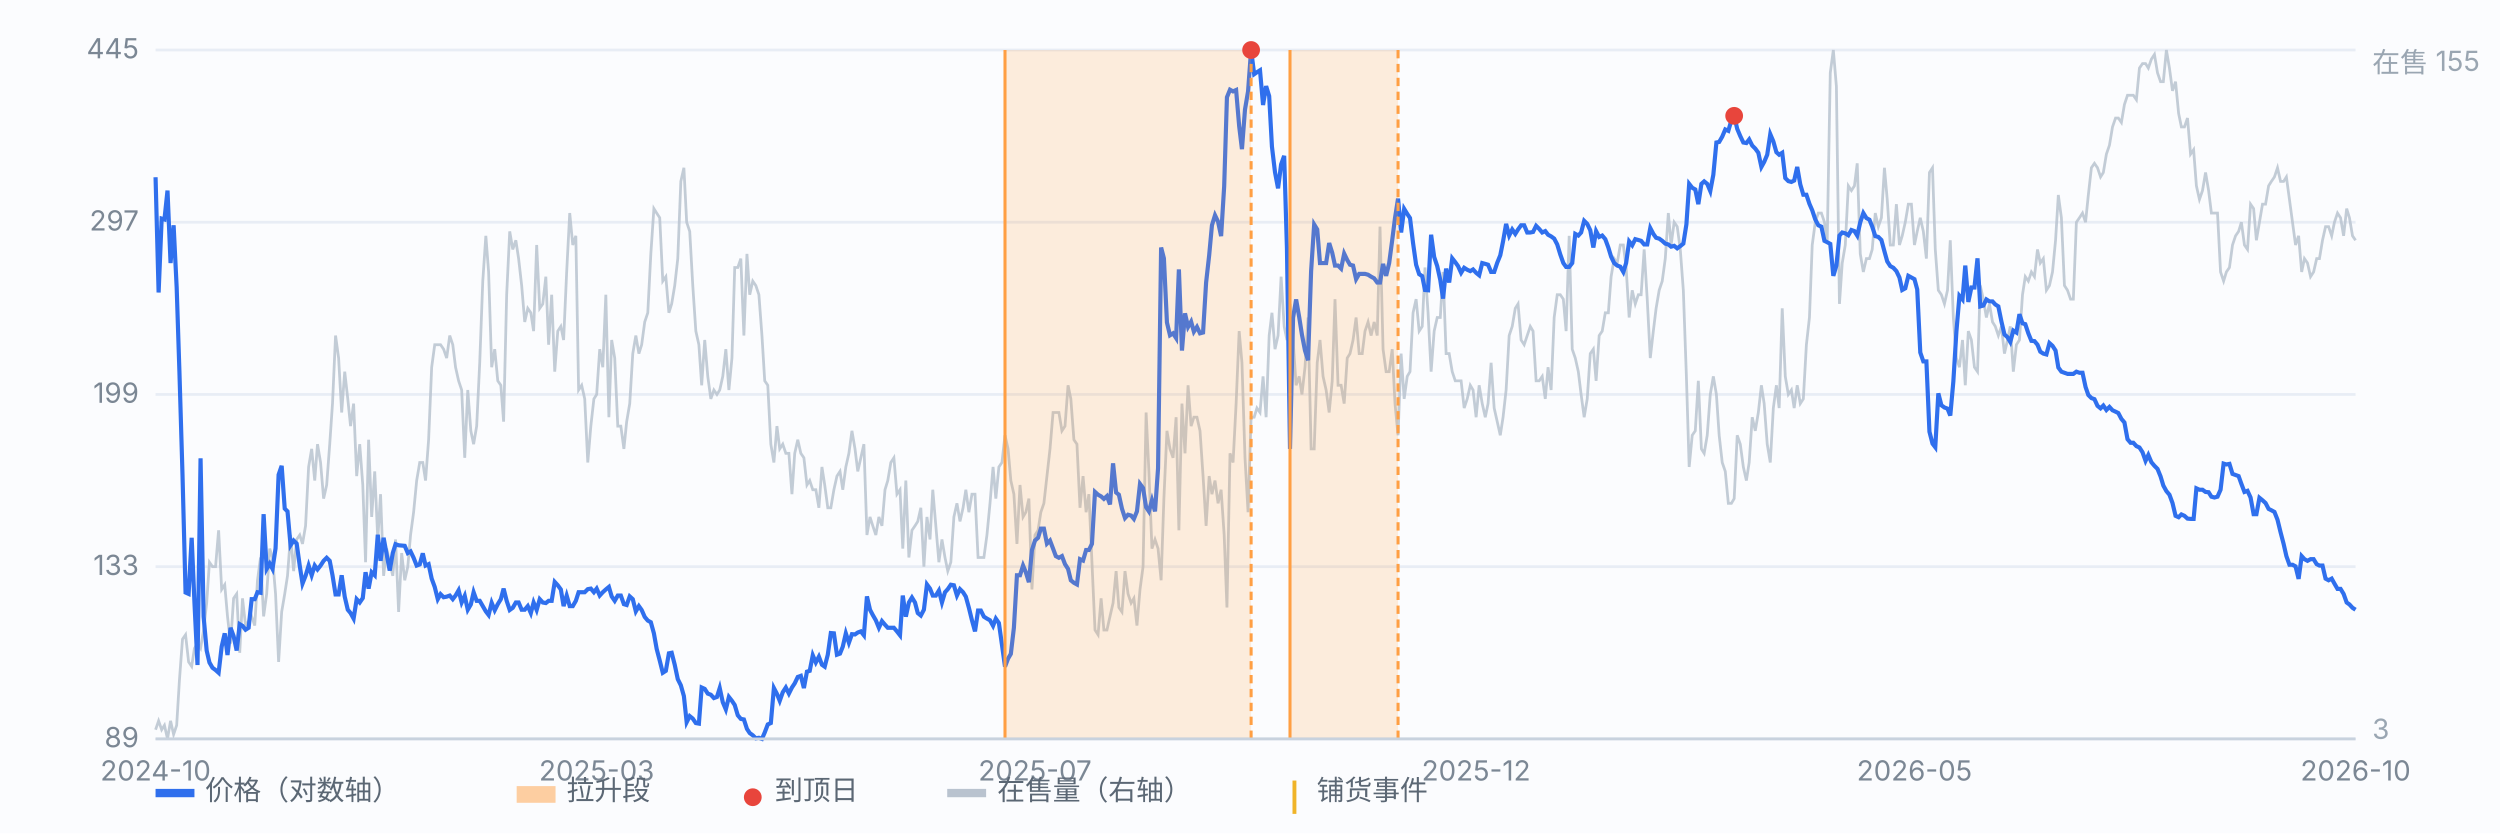
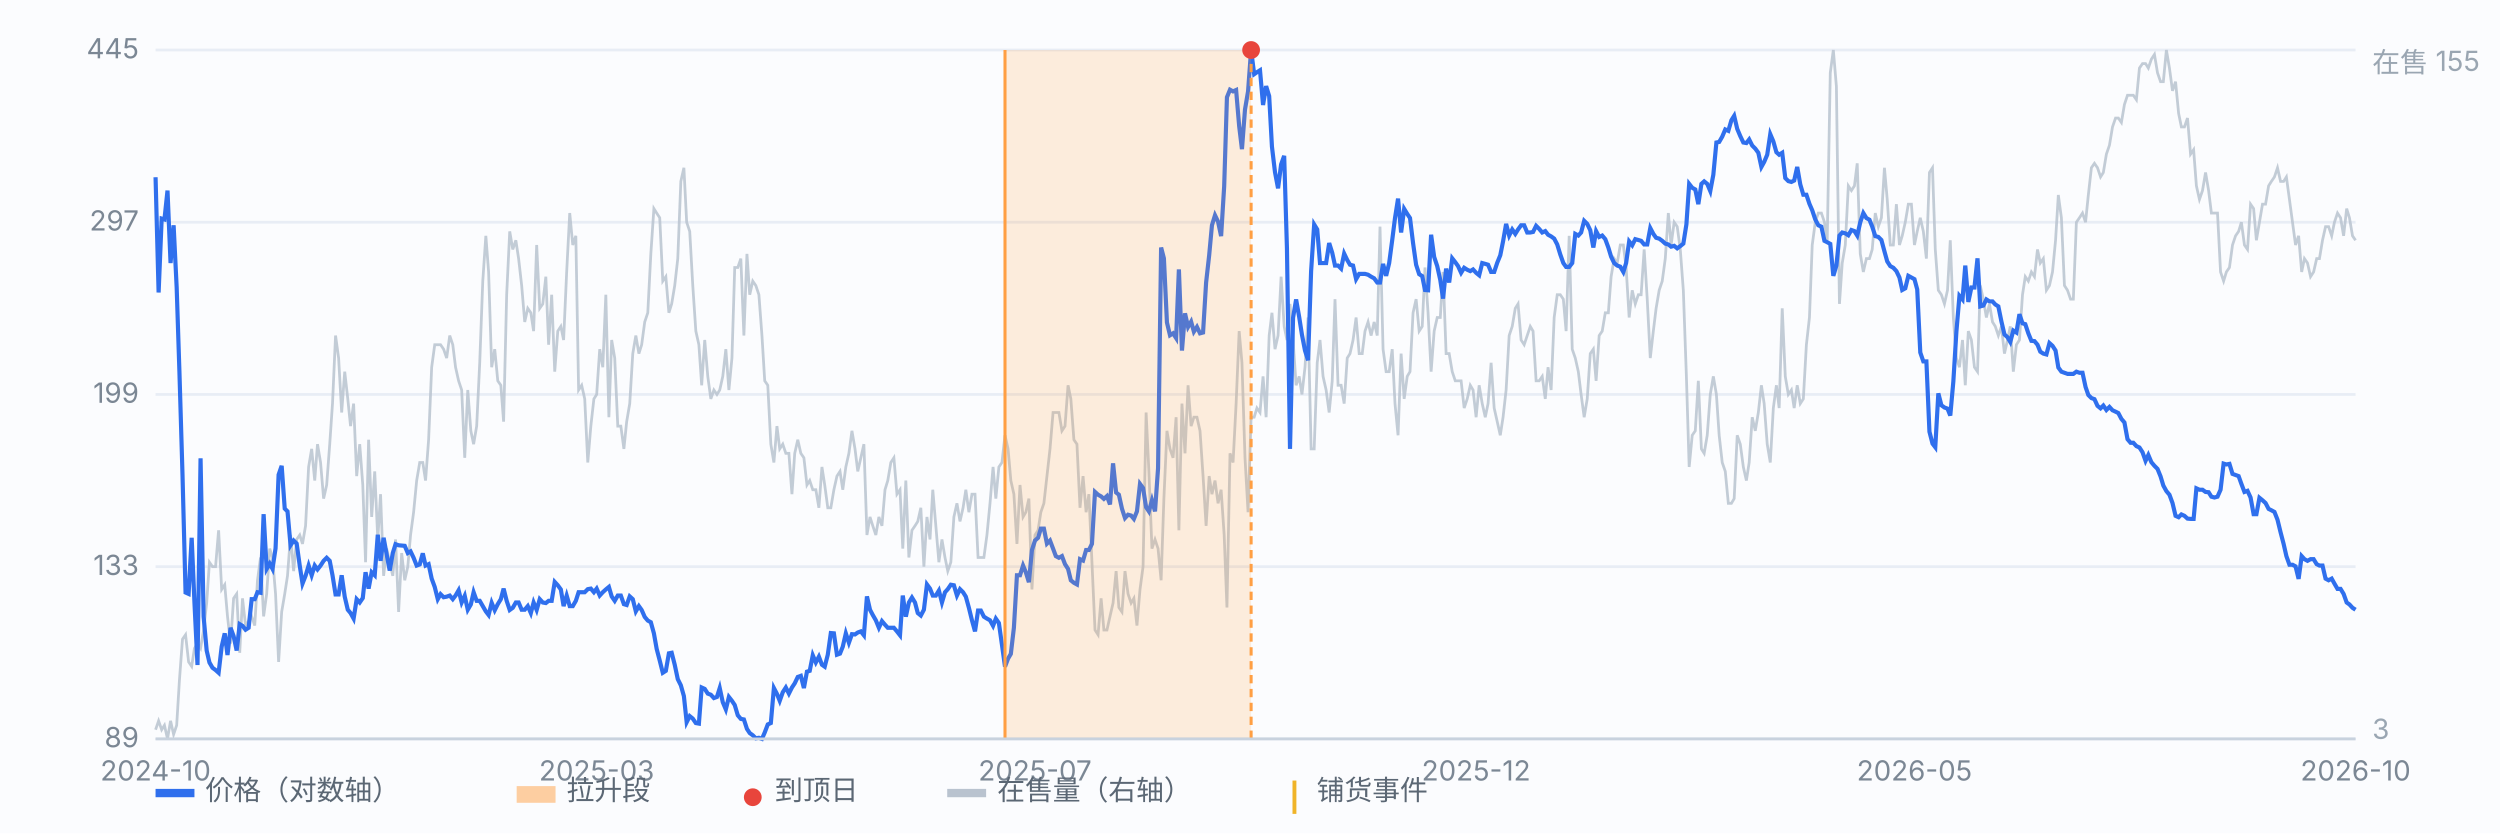
<svg xmlns="http://www.w3.org/2000/svg" viewBox="0 0 900 300" preserveAspectRatio="xMidYMid meet" style="width:100%;max-width:900px;height:auto;display:block" font-family="-apple-system,Segoe UI,Microsoft YaHei,sans-serif" font-size="10">
  <rect x="0" y="0" width="900" height="300" fill="#fbfcfe" />
  <line x1="56" y1="266.0" x2="848" y2="266.0" stroke="#e8edf5" stroke-width="1" />
  <text x="50" y="269.0" text-anchor="end" fill="#7b8794">89</text>
  <line x1="56" y1="204.0" x2="848" y2="204.0" stroke="#e8edf5" stroke-width="1" />
  <text x="50" y="207.0" text-anchor="end" fill="#7b8794">133</text>
  <line x1="56" y1="142.0" x2="848" y2="142.0" stroke="#e8edf5" stroke-width="1" />
  <text x="50" y="145.0" text-anchor="end" fill="#7b8794">199</text>
  <line x1="56" y1="80.0" x2="848" y2="80.0" stroke="#e8edf5" stroke-width="1" />
  <text x="50" y="83.0" text-anchor="end" fill="#7b8794">297</text>
  <line x1="56" y1="18.0" x2="848" y2="18.0" stroke="#e8edf5" stroke-width="1" />
  <text x="50" y="21.0" text-anchor="end" fill="#7b8794">445</text>
  <path d="M56.0 262.7 L57.1 259.5 L58.2 262.7 L59.2 261.1 L60.3 266.0 L61.4 259.5 L62.5 264.4 L63.6 261.1 L64.6 244.8 L65.7 230.1 L66.8 228.5 L67.9 238.3 L69.0 239.9 L70.0 233.4 L71.1 231.7 L72.2 233.4 L73.3 226.8 L74.4 217.1 L75.4 202.4 L76.5 204.0 L77.6 204.0 L78.7 190.9 L79.8 212.2 L80.9 210.5 L81.9 221.9 L83.0 231.7 L84.1 215.4 L85.2 213.8 L86.3 235.0 L87.3 215.4 L88.4 225.2 L89.5 223.6 L90.6 221.9 L91.7 225.2 L92.7 208.9 L93.8 200.7 L94.9 221.9 L96.0 213.8 L97.1 197.5 L98.1 200.7 L99.2 213.8 L100.3 238.3 L101.4 220.3 L102.5 213.8 L103.5 207.3 L104.6 192.6 L105.7 205.6 L106.8 194.2 L107.9 192.6 L108.9 195.8 L110.0 189.3 L111.1 168.1 L112.2 161.6 L113.3 173.0 L114.3 159.9 L115.4 166.5 L116.5 179.5 L117.6 174.6 L118.7 159.9 L119.7 145.3 L120.8 120.8 L121.9 128.9 L123.0 148.5 L124.1 133.8 L125.2 143.6 L126.2 153.4 L127.3 145.3 L128.4 171.4 L129.5 159.9 L130.6 174.6 L131.6 202.4 L132.7 158.3 L133.8 186.1 L134.9 169.7 L136.0 194.2 L137.0 177.9 L138.1 207.3 L139.2 197.5 L140.3 202.4 L141.4 207.3 L142.4 194.2 L143.5 220.3 L144.6 199.1 L145.7 208.9 L146.8 204.0 L147.8 192.6 L148.9 184.4 L150.0 173.0 L151.1 166.5 L152.2 166.5 L153.2 173.0 L154.3 158.3 L155.4 132.2 L156.5 124.1 L157.6 124.1 L158.6 124.1 L159.7 125.7 L160.8 128.9 L161.9 120.8 L163.0 124.1 L164.0 132.2 L165.1 137.1 L166.2 140.4 L167.3 164.8 L168.4 140.4 L169.5 155.1 L170.5 159.9 L171.6 153.4 L172.7 130.6 L173.8 101.2 L174.9 84.9 L175.9 97.9 L177.0 132.2 L178.1 125.7 L179.2 137.1 L180.3 138.7 L181.3 151.8 L182.4 106.1 L183.5 83.3 L184.6 89.8 L185.7 86.5 L186.7 93.1 L187.8 102.8 L188.9 115.9 L190.0 111.0 L191.1 112.6 L192.1 119.2 L193.2 88.2 L194.3 111.0 L195.4 109.4 L196.5 99.6 L197.5 124.1 L198.6 106.1 L199.7 133.8 L200.8 119.2 L201.9 117.5 L202.9 122.4 L204.0 97.9 L205.1 76.7 L206.2 88.2 L207.3 84.9 L208.3 140.4 L209.4 138.7 L210.5 143.6 L211.6 166.5 L212.7 153.4 L213.8 143.6 L214.8 142.0 L215.9 125.7 L217.0 132.2 L218.1 106.1 L219.2 150.2 L220.2 122.4 L221.3 128.9 L222.4 153.4 L223.5 153.4 L224.6 161.6 L225.6 151.8 L226.7 145.3 L227.8 127.3 L228.9 120.8 L230.0 127.3 L231.0 124.1 L232.1 115.9 L233.2 112.6 L234.3 91.4 L235.4 75.1 L236.4 76.7 L237.5 78.4 L238.6 101.2 L239.7 99.6 L240.8 112.6 L241.8 109.4 L242.9 102.8 L244.0 93.1 L245.1 65.3 L246.2 60.4 L247.2 80.0 L248.3 83.3 L249.4 102.8 L250.5 119.2 L251.6 124.1 L252.6 138.7 L253.7 122.4 L254.8 135.5 L255.9 143.6 L257.0 140.4 L258.1 142.0 L259.1 140.4 L260.2 135.5 L261.3 125.7 L262.4 140.4 L263.5 128.9 L264.5 96.3 L265.6 96.3 L266.7 93.1 L267.8 120.8 L268.9 91.4 L269.9 106.1 L271.0 101.2 L272.1 102.8 L273.2 106.1 L274.3 120.8 L275.3 137.1 L276.4 138.7 L277.5 159.9 L278.6 166.5 L279.7 153.4 L280.7 161.6 L281.8 159.9 L282.9 163.2 L284.0 163.2 L285.1 177.9 L286.1 163.2 L287.2 158.3 L288.3 163.2 L289.4 164.8 L290.5 174.6 L291.5 173.0 L292.6 176.3 L293.7 176.3 L294.8 182.8 L295.9 168.1 L296.9 174.6 L298.0 182.8 L299.1 182.8 L300.2 176.3 L301.3 171.4 L302.4 169.7 L303.4 176.3 L304.5 168.1 L305.6 163.2 L306.7 155.1 L307.8 161.6 L308.8 169.7 L309.9 164.8 L311.0 159.9 L312.1 192.6 L313.2 186.1 L314.2 189.3 L315.3 192.6 L316.4 186.1 L317.5 189.3 L318.6 176.3 L319.6 173.0 L320.7 166.5 L321.8 164.8 L322.9 177.9 L324.0 176.3 L325.0 197.5 L326.1 173.0 L327.2 200.7 L328.3 190.9 L329.4 189.3 L330.4 187.7 L331.5 182.8 L332.6 204.0 L333.7 186.1 L334.8 194.2 L335.8 176.3 L336.9 189.3 L338.0 202.4 L339.1 194.2 L340.2 200.7 L341.2 205.6 L342.3 202.4 L343.4 186.1 L344.5 181.2 L345.6 187.7 L346.7 182.8 L347.7 176.3 L348.8 184.4 L349.9 177.9 L351.0 177.9 L352.1 200.7 L353.1 200.7 L354.2 200.7 L355.3 192.6 L356.4 181.2 L357.5 168.1 L358.5 179.5 L359.6 168.1 L360.7 166.5 L361.8 156.7 L362.9 161.6 L363.9 173.0 L365.0 177.9 L366.1 195.8 L367.2 174.6 L368.3 186.1 L369.3 184.4 L370.4 179.5 L371.5 212.2 L372.6 192.6 L373.7 190.9 L374.7 184.4 L375.8 181.2 L376.9 171.4 L378.0 161.6 L379.1 148.5 L380.1 148.5 L381.2 148.5 L382.3 155.1 L383.4 153.4 L384.5 138.7 L385.5 143.6 L386.6 158.3 L387.7 159.9 L388.8 182.8 L389.9 171.4 L391.0 184.4 L392.0 177.9 L393.1 202.4 L394.2 226.8 L395.3 228.5 L396.4 215.4 L397.4 226.8 L398.5 226.8 L399.6 221.9 L400.7 217.1 L401.8 205.6 L402.8 218.7 L403.9 220.3 L405.0 205.6 L406.1 213.8 L407.2 217.1 L408.2 215.4 L409.3 225.2 L410.4 212.2 L411.5 204.0 L412.6 148.5 L413.6 169.7 L414.7 197.5 L415.8 194.2 L416.9 197.5 L418.0 208.9 L419.0 179.5 L420.1 155.1 L421.2 161.6 L422.3 164.8 L423.4 150.2 L424.4 190.9 L425.5 145.3 L426.6 163.2 L427.7 138.7 L428.8 153.4 L429.8 150.2 L430.9 150.2 L432.0 155.1 L433.1 171.4 L434.2 189.3 L435.3 171.4 L436.3 177.9 L437.4 173.0 L438.5 181.2 L439.6 176.3 L440.7 192.6 L441.7 218.7 L442.8 163.2 L443.9 166.5 L445.0 145.3 L446.1 119.2 L447.1 130.6 L448.2 164.8 L449.3 184.4 L450.4 150.2 L451.5 150.2 L452.5 146.9 L453.6 148.5 L454.7 135.5 L455.8 150.2 L456.9 120.8 L457.9 112.6 L459.0 125.7 L460.1 120.8 L461.2 99.6 L462.3 117.5 L463.3 122.4 L464.4 109.4 L465.5 122.4 L466.6 138.7 L467.7 135.5 L468.7 142.0 L469.8 132.2 L470.9 114.3 L472.0 161.6 L473.1 161.6 L474.2 130.6 L475.2 122.4 L476.3 135.5 L477.4 140.4 L478.5 148.5 L479.6 137.1 L480.6 107.7 L481.7 138.7 L482.8 138.7 L483.9 145.3 L485.0 128.9 L486.0 127.3 L487.1 122.4 L488.2 114.3 L489.3 127.3 L490.4 127.3 L491.4 119.2 L492.5 115.9 L493.6 120.8 L494.7 115.9 L495.8 120.8 L496.8 81.6 L497.9 125.7 L499.0 133.8 L500.1 133.8 L501.2 125.7 L502.2 145.3 L503.3 156.7 L504.4 127.3 L505.5 143.6 L506.6 135.5 L507.6 133.8 L508.7 112.6 L509.8 107.7 L510.9 119.2 L512.0 117.5 L513.0 96.3 L514.1 112.6 L515.2 133.8 L516.3 119.2 L517.4 114.3 L518.5 114.3 L519.5 97.9 L520.6 127.3 L521.7 127.3 L522.8 133.8 L523.9 137.1 L524.9 137.1 L526.0 137.1 L527.1 146.9 L528.2 143.6 L529.3 138.7 L530.3 140.4 L531.4 150.2 L532.5 138.7 L533.6 145.3 L534.7 150.2 L535.7 145.3 L536.8 130.6 L537.9 146.9 L539.0 151.8 L540.1 156.7 L541.1 150.2 L542.2 140.4 L543.3 120.8 L544.4 117.5 L545.5 111.0 L546.5 109.4 L547.6 122.4 L548.7 124.1 L549.8 120.8 L550.9 117.5 L551.9 119.2 L553.0 137.1 L554.1 137.1 L555.2 135.5 L556.3 143.6 L557.3 132.2 L558.4 140.4 L559.5 114.3 L560.6 106.1 L561.7 106.1 L562.8 107.7 L563.8 119.2 L564.9 84.9 L566.0 125.7 L567.1 128.9 L568.2 133.8 L569.2 142.0 L570.3 150.2 L571.4 143.6 L572.5 127.3 L573.6 125.7 L574.6 137.1 L575.7 120.8 L576.8 119.2 L577.9 112.6 L579.0 112.6 L580.0 99.6 L581.1 93.1 L582.2 94.7 L583.3 88.2 L584.4 88.2 L585.4 96.3 L586.5 114.3 L587.6 104.5 L588.7 109.4 L589.8 106.1 L590.8 106.1 L591.9 89.8 L593.0 107.7 L594.1 128.9 L595.2 119.2 L596.2 111.0 L597.3 104.5 L598.4 101.2 L599.5 93.1 L600.6 76.7 L601.6 88.2 L602.7 80.0 L603.8 81.6 L604.9 89.8 L606.0 104.5 L607.1 135.5 L608.1 168.1 L609.2 156.7 L610.3 155.1 L611.4 137.1 L612.5 161.6 L613.5 163.2 L614.6 156.7 L615.7 142.0 L616.8 135.5 L617.9 142.0 L618.9 156.7 L620.0 166.5 L621.1 169.7 L622.2 181.2 L623.3 181.2 L624.3 179.5 L625.4 156.7 L626.5 159.9 L627.6 168.1 L628.7 173.0 L629.7 166.5 L630.8 150.2 L631.9 155.1 L633.0 148.5 L634.1 138.7 L635.1 145.3 L636.2 159.9 L637.3 166.5 L638.4 146.9 L639.5 138.7 L640.5 146.9 L641.6 111.0 L642.7 135.5 L643.8 142.0 L644.9 140.4 L645.9 146.9 L647.0 138.7 L648.1 145.3 L649.2 143.6 L650.3 124.1 L651.4 114.3 L652.4 88.2 L653.5 80.0 L654.6 76.7 L655.7 76.7 L656.8 80.0 L657.8 86.5 L658.9 26.2 L660.0 18.0 L661.1 31.1 L662.2 109.4 L663.2 94.7 L664.3 88.2 L665.4 66.9 L666.5 68.6 L667.6 66.9 L668.6 58.8 L669.7 91.4 L670.8 97.9 L671.9 93.1 L673.0 93.1 L674.0 89.8 L675.1 76.7 L676.2 81.6 L677.3 78.4 L678.4 60.4 L679.4 71.8 L680.5 88.2 L681.6 88.2 L682.7 73.5 L683.8 88.2 L684.8 84.9 L685.9 80.0 L687.0 73.5 L688.1 73.5 L689.2 88.2 L690.2 83.3 L691.3 78.4 L692.4 83.3 L693.5 93.1 L694.6 62.1 L695.7 60.4 L696.7 89.8 L697.8 104.5 L698.9 106.1 L700.0 109.4 L701.1 104.5 L702.1 86.5 L703.2 114.3 L704.3 128.9 L705.4 132.2 L706.5 122.4 L707.5 138.7 L708.6 119.2 L709.7 122.4 L710.8 132.2 L711.9 133.8 L712.9 102.8 L714.0 107.7 L715.1 114.3 L716.2 109.4 L717.3 115.9 L718.3 117.5 L719.4 120.8 L720.5 117.5 L721.6 127.3 L722.7 122.4 L723.7 117.5 L724.8 133.8 L725.9 124.1 L727.0 122.4 L728.1 106.1 L729.1 99.6 L730.2 101.2 L731.3 97.9 L732.4 99.6 L733.5 89.8 L734.5 94.7 L735.6 93.1 L736.7 104.5 L737.8 102.8 L738.9 97.9 L740.0 86.5 L741.0 70.2 L742.1 78.4 L743.2 102.8 L744.3 104.5 L745.4 107.7 L746.4 107.7 L747.5 80.0 L748.6 78.4 L749.7 76.7 L750.8 80.0 L751.8 70.2 L752.9 60.4 L754.0 58.8 L755.1 60.4 L756.2 63.7 L757.2 62.1 L758.3 55.5 L759.4 52.3 L760.5 45.7 L761.6 42.5 L762.6 42.5 L763.7 44.1 L764.8 37.6 L765.9 34.3 L767.0 34.3 L768.0 34.3 L769.1 35.9 L770.2 24.5 L771.3 22.9 L772.4 22.9 L773.4 24.5 L774.5 21.3 L775.6 19.6 L776.7 26.2 L777.8 29.4 L778.8 29.4 L779.9 18.0 L781.0 24.5 L782.1 32.7 L783.2 29.4 L784.3 40.8 L785.3 45.7 L786.4 45.7 L787.5 42.5 L788.6 55.5 L789.7 53.9 L790.7 66.9 L791.8 71.8 L792.9 68.6 L794.0 62.1 L795.1 68.6 L796.1 76.7 L797.2 76.7 L798.3 76.7 L799.4 97.9 L800.5 101.2 L801.5 97.9 L802.6 96.3 L803.7 88.2 L804.8 84.9 L805.9 83.3 L806.9 80.0 L808.0 88.2 L809.1 89.8 L810.2 73.5 L811.3 75.1 L812.3 86.5 L813.4 80.0 L814.5 73.5 L815.6 73.5 L816.7 66.9 L817.7 65.3 L818.8 63.7 L819.9 60.4 L821.0 65.3 L822.1 65.3 L823.1 63.7 L824.2 71.8 L825.3 80.0 L826.4 88.2 L827.5 84.9 L828.6 97.9 L829.6 93.1 L830.7 94.7 L831.8 99.6 L832.9 97.9 L834.0 93.1 L835.0 93.1 L836.1 86.5 L837.2 81.6 L838.3 81.6 L839.4 84.9 L840.4 80.0 L841.5 76.7 L842.6 78.4 L843.7 84.9 L844.8 75.1 L845.8 78.4 L846.9 84.9 L848.0 86.5" fill="none" stroke="#b9c3cf" stroke-width="1" opacity="0.85" />
  <text x="854" y="26" fill="#9aa6b2">在售 155</text>
  <text x="854" y="266" fill="#9aa6b2">3</text>
  <path d="M56.0 63.8 L57.1 105.3 L58.2 78.7 L59.2 79.0 L60.3 68.6 L61.4 94.7 L62.5 81.1 L63.6 103.5 L64.6 134.1 L65.7 170.9 L66.8 213.3 L67.9 213.8 L69.0 193.6 L70.0 216.9 L71.1 239.4 L72.2 165.0 L73.3 222.0 L74.4 234.2 L75.4 238.5 L76.5 240.4 L77.6 241.2 L78.7 242.2 L79.8 232.8 L80.9 228.0 L81.9 235.8 L83.0 226.0 L84.1 229.0 L85.2 234.2 L86.3 224.7 L87.3 225.3 L88.4 226.7 L89.5 226.0 L90.6 215.7 L91.7 215.7 L92.7 213.2 L93.8 213.4 L94.9 185.1 L96.0 204.8 L97.1 202.9 L98.1 204.8 L99.2 197.4 L100.3 170.9 L101.4 167.7 L102.5 183.1 L103.5 184.1 L104.6 196.3 L105.7 194.6 L106.8 195.7 L107.9 203.6 L108.9 210.1 L110.0 207.3 L111.1 203.6 L112.2 207.1 L113.3 203.6 L114.3 205.0 L115.4 203.6 L116.5 201.9 L117.6 200.8 L118.7 201.9 L119.7 207.1 L120.8 214.0 L121.9 214.0 L123.0 207.1 L124.1 214.8 L125.2 219.5 L126.2 220.7 L127.3 222.7 L128.4 215.7 L129.5 216.9 L130.6 215.3 L131.6 206.0 L132.7 211.9 L133.8 206.0 L134.9 207.1 L136.0 192.5 L137.0 201.9 L138.1 193.6 L139.2 199.6 L140.3 205.4 L141.4 199.1 L142.4 195.9 L143.5 196.3 L144.6 196.4 L145.7 196.5 L146.8 199.1 L147.8 198.5 L148.9 200.8 L150.0 203.6 L151.1 203.2 L152.2 199.2 L153.2 203.6 L154.3 203.1 L155.4 208.3 L156.5 211.3 L157.6 215.7 L158.6 213.9 L159.7 215.0 L160.8 214.8 L161.9 214.4 L163.0 215.7 L164.0 214.4 L165.1 212.5 L166.2 216.9 L167.3 214.5 L168.4 219.5 L169.5 217.6 L170.5 213.2 L171.6 216.3 L172.7 216.3 L173.8 218.2 L174.9 220.1 L175.9 221.4 L177.0 217.0 L178.1 219.7 L179.2 217.5 L180.3 215.7 L181.3 211.9 L182.4 216.3 L183.5 219.6 L184.6 218.8 L185.7 216.9 L186.7 216.9 L187.8 219.5 L188.9 219.5 L190.0 218.2 L191.1 220.7 L192.1 216.9 L193.2 219.6 L194.3 215.7 L195.4 216.9 L196.5 217.1 L197.5 216.3 L198.6 216.3 L199.7 209.5 L200.8 210.7 L201.9 212.2 L202.9 218.2 L204.0 214.4 L205.1 218.2 L206.2 218.2 L207.3 216.3 L208.3 213.2 L209.4 213.2 L210.5 213.2 L211.6 212.1 L212.7 211.9 L213.8 213.2 L214.8 211.9 L215.9 214.4 L217.0 213.2 L218.1 212.2 L219.2 211.3 L220.2 214.7 L221.3 216.3 L222.4 214.4 L223.5 214.4 L224.6 217.5 L225.6 217.8 L226.7 214.7 L227.8 215.7 L228.9 220.1 L230.0 218.2 L231.0 219.6 L232.1 222.1 L233.2 223.4 L234.3 224.0 L235.4 228.0 L236.4 233.6 L237.5 237.8 L238.6 242.2 L239.7 241.5 L240.8 235.2 L241.8 235.0 L242.9 239.3 L244.0 244.5 L245.1 246.7 L246.2 250.6 L247.2 260.0 L248.3 257.8 L249.4 258.7 L250.5 260.3 L251.6 260.5 L252.6 247.5 L253.7 248.0 L254.8 249.7 L255.9 250.1 L257.0 251.3 L258.1 250.9 L259.1 247.7 L260.2 252.8 L261.3 255.4 L262.4 250.9 L263.5 252.3 L264.5 253.8 L265.6 257.5 L266.7 258.8 L267.8 259.0 L268.9 262.4 L269.9 263.9 L271.0 264.7 L272.1 265.8 L273.2 265.6 L274.3 266.0 L275.3 263.7 L276.4 260.8 L277.5 260.3 L278.6 247.7 L279.7 249.8 L280.7 252.3 L281.8 249.2 L282.9 247.5 L284.0 249.7 L285.1 247.5 L286.1 246.0 L287.2 243.7 L288.3 243.3 L289.4 247.7 L290.5 241.8 L291.5 241.5 L292.6 235.9 L293.7 238.5 L294.8 236.4 L295.9 239.3 L296.9 240.0 L298.0 235.7 L299.1 227.9 L300.2 228.0 L301.3 235.7 L302.4 235.3 L303.4 232.8 L304.5 228.0 L305.6 231.4 L306.7 228.3 L307.8 228.4 L308.8 227.7 L309.9 227.3 L311.0 228.7 L312.1 214.7 L313.2 219.5 L314.2 221.4 L315.3 223.3 L316.4 226.0 L317.5 223.6 L318.6 224.9 L319.6 226.0 L320.7 226.0 L321.8 226.0 L322.9 227.3 L324.0 228.7 L325.0 214.4 L326.1 222.0 L327.2 216.9 L328.3 215.1 L329.4 216.9 L330.4 220.7 L331.5 221.6 L332.6 219.5 L333.7 210.4 L334.8 211.9 L335.8 214.4 L336.9 214.4 L338.0 212.6 L339.1 216.9 L340.2 213.2 L341.2 212.1 L342.3 210.5 L343.4 210.7 L344.5 214.4 L345.6 212.1 L346.7 213.2 L347.7 214.8 L348.8 218.8 L349.9 223.3 L351.0 227.3 L352.1 219.8 L353.1 219.8 L354.2 222.0 L355.3 222.7 L356.4 223.3 L357.5 225.3 L358.5 222.7 L359.6 224.3 L360.7 232.1 L361.8 240.0 L362.9 237.1 L363.9 235.4 L365.0 226.0 L366.1 207.1 L367.2 207.1 L368.3 203.6 L369.3 206.0 L370.4 209.6 L371.5 198.0 L372.6 194.6 L373.7 193.6 L374.7 190.3 L375.8 190.3 L376.9 195.7 L378.0 194.6 L379.1 197.5 L380.1 200.2 L381.2 200.8 L382.3 200.2 L383.4 203.1 L384.5 204.8 L385.5 208.9 L386.6 209.8 L387.7 210.4 L388.8 201.3 L389.9 201.8 L391.0 198.0 L392.0 198.0 L393.1 195.8 L394.2 177.1 L395.3 178.1 L396.4 178.7 L397.4 179.6 L398.5 178.6 L399.6 181.6 L400.7 166.8 L401.8 177.3 L402.8 178.1 L403.9 183.1 L405.0 186.5 L406.1 185.3 L407.2 185.6 L408.2 186.8 L409.3 184.1 L410.4 174.2 L411.5 175.7 L412.6 182.6 L413.6 184.1 L414.7 180.1 L415.8 184.1 L416.9 168.6 L418.0 89.1 L419.0 93.0 L420.1 116.1 L421.2 120.7 L422.3 120.0 L423.4 121.7 L424.4 97.0 L425.5 126.2 L426.6 112.8 L427.7 117.7 L428.8 115.8 L429.8 119.4 L430.9 117.7 L432.0 120.0 L433.1 119.7 L434.2 101.7 L435.3 91.9 L436.3 81.1 L437.4 77.5 L438.5 79.8 L439.6 85.0 L440.7 67.1 L441.7 35.0 L442.8 32.3 L443.9 32.9 L445.0 32.4 L446.1 45.4 L447.1 53.7 L448.2 39.4 L449.3 32.9 L450.4 18.0 L451.5 26.7 L452.5 26.0 L453.6 25.3 L454.7 37.8 L455.8 31.0 L456.9 34.6 L457.9 52.8 L459.0 62.0 L460.1 67.8 L461.2 59.2 L462.3 56.1 L463.3 89.4 L464.4 161.6 L465.5 114.4 L466.6 107.8 L467.7 114.1 L468.7 120.5 L469.8 126.2 L470.9 129.7 L472.0 97.6 L473.1 80.8 L474.2 82.6 L475.2 94.7 L476.3 94.7 L477.4 94.7 L478.5 87.5 L479.6 91.0 L480.6 95.6 L481.7 95.6 L482.8 96.7 L483.9 91.3 L485.0 93.6 L486.0 95.3 L487.1 95.6 L488.2 100.5 L489.3 98.6 L490.4 98.6 L491.4 98.6 L492.5 98.9 L493.6 99.6 L494.7 100.2 L495.8 101.7 L496.8 101.7 L497.9 95.0 L499.0 99.3 L500.1 94.7 L501.2 86.4 L502.2 78.5 L503.3 71.5 L504.4 83.7 L505.5 75.2 L506.6 77.0 L507.6 78.5 L508.7 87.5 L509.8 95.3 L510.9 98.7 L512.0 99.4 L513.0 104.4 L514.1 104.5 L515.2 84.5 L516.3 92.5 L517.4 95.8 L518.5 100.8 L519.5 107.5 L520.6 96.7 L521.7 101.7 L522.8 93.0 L523.9 94.4 L524.9 95.8 L526.0 98.2 L527.1 96.4 L528.2 97.1 L529.3 97.6 L530.3 97.0 L531.4 98.2 L532.5 99.1 L533.6 94.7 L534.7 95.0 L535.7 95.3 L536.8 97.9 L537.9 97.9 L539.0 94.6 L540.1 91.9 L541.1 86.9 L542.2 80.6 L543.3 84.8 L544.4 82.6 L545.5 84.2 L546.5 82.6 L547.6 81.1 L548.7 81.1 L549.8 83.7 L550.9 83.7 L551.9 83.5 L553.0 81.3 L554.1 82.4 L555.2 83.7 L556.3 83.2 L557.3 84.5 L558.4 85.1 L559.5 85.9 L560.6 88.0 L561.7 91.6 L562.8 94.7 L563.8 96.1 L564.9 96.1 L566.0 94.7 L567.1 84.2 L568.2 84.8 L569.2 83.7 L570.3 79.5 L571.4 80.6 L572.5 82.9 L573.6 89.1 L574.6 83.2 L575.7 85.3 L576.8 84.8 L577.9 86.1 L579.0 89.1 L580.0 92.4 L581.1 94.7 L582.2 95.6 L583.3 96.0 L584.4 97.9 L585.4 94.7 L586.5 86.9 L587.6 88.3 L588.7 86.1 L589.8 86.4 L590.8 86.7 L591.9 88.0 L593.0 88.0 L594.1 82.1 L595.2 84.2 L596.2 85.6 L597.3 85.9 L598.4 86.7 L599.5 87.7 L600.6 88.0 L601.6 88.8 L602.7 88.5 L603.8 89.4 L604.9 88.6 L606.0 87.7 L607.1 80.8 L608.1 66.2 L609.2 67.6 L610.3 68.2 L611.4 73.5 L612.5 66.2 L613.5 65.3 L614.6 66.2 L615.7 68.8 L616.8 62.9 L617.9 51.3 L618.9 51.1 L620.0 49.2 L621.1 46.6 L622.2 47.1 L623.3 43.3 L624.3 41.7 L625.4 46.4 L626.5 49.0 L627.6 51.3 L628.7 51.5 L629.7 50.2 L630.8 52.4 L631.9 53.5 L633.0 55.0 L634.1 60.1 L635.1 58.3 L636.2 55.7 L637.3 48.3 L638.4 50.9 L639.5 54.8 L640.5 55.7 L641.6 55.0 L642.7 64.1 L643.8 65.2 L644.9 65.5 L645.9 65.0 L647.0 60.1 L648.1 66.4 L649.2 70.1 L650.3 70.1 L651.4 73.4 L652.4 75.7 L653.5 79.0 L654.6 81.1 L655.7 81.6 L656.8 86.7 L657.8 87.2 L658.9 87.8 L660.0 99.3 L661.1 95.6 L662.2 84.8 L663.2 83.7 L664.3 84.0 L665.4 84.7 L666.5 82.8 L667.6 83.2 L668.6 84.8 L669.7 80.0 L670.8 76.7 L671.9 78.5 L673.0 79.1 L674.0 81.6 L675.1 85.0 L676.2 85.3 L677.3 86.4 L678.4 90.5 L679.4 94.1 L680.5 95.8 L681.6 96.4 L682.7 97.6 L683.8 99.9 L684.8 104.4 L685.9 103.8 L687.0 99.3 L688.1 99.9 L689.2 100.5 L690.2 104.2 L691.3 126.9 L692.4 130.1 L693.5 130.1 L694.6 155.4 L695.7 159.7 L696.7 161.0 L697.8 141.6 L698.9 145.9 L700.0 146.7 L701.1 147.1 L702.1 149.6 L703.2 137.4 L704.3 119.4 L705.4 106.5 L706.5 107.8 L707.5 95.6 L708.6 108.7 L709.7 103.5 L710.8 103.5 L711.9 93.0 L712.9 110.3 L714.0 110.0 L715.1 107.8 L716.2 108.5 L717.3 108.5 L718.3 109.6 L719.4 110.3 L720.5 115.7 L721.6 120.4 L722.7 121.4 L723.7 123.1 L724.8 119.0 L725.9 119.7 L727.0 113.1 L728.1 116.4 L729.1 116.7 L730.2 120.0 L731.3 122.7 L732.4 122.8 L733.5 124.1 L734.5 126.6 L735.6 127.3 L736.7 127.6 L737.8 123.5 L738.9 124.5 L740.0 126.2 L741.0 132.3 L742.1 133.8 L743.2 134.2 L744.3 134.6 L745.4 134.6 L746.4 134.6 L747.5 133.8 L748.6 134.2 L749.7 134.2 L750.8 139.3 L751.8 142.2 L752.9 143.3 L754.0 143.7 L755.1 146.1 L756.2 147.0 L757.2 146.0 L758.3 147.6 L759.4 146.5 L760.5 147.7 L761.6 148.2 L762.6 148.7 L763.7 150.8 L764.8 152.1 L765.9 158.1 L767.0 159.4 L768.0 159.4 L769.1 160.6 L770.2 161.1 L771.3 162.8 L772.4 165.9 L773.4 163.8 L774.5 166.4 L775.6 167.7 L776.7 168.8 L777.8 171.5 L778.8 174.8 L779.9 176.8 L781.0 178.1 L782.1 181.1 L783.2 185.7 L784.3 186.2 L785.3 185.2 L786.4 185.7 L787.5 186.7 L788.6 186.8 L789.7 186.8 L790.7 175.8 L791.8 176.3 L792.9 176.3 L794.0 177.1 L795.1 177.2 L796.1 178.8 L797.2 179.1 L798.3 178.8 L799.4 176.3 L800.5 166.9 L801.5 167.2 L802.6 167.0 L803.7 170.6 L804.8 171.0 L805.9 171.4 L806.9 174.2 L808.0 177.1 L809.1 176.7 L810.2 179.1 L811.3 185.1 L812.3 185.1 L813.4 179.2 L814.5 180.1 L815.6 181.1 L816.7 183.2 L817.7 183.7 L818.8 184.3 L819.9 187.1 L821.0 191.6 L822.1 195.8 L823.1 200.2 L824.2 203.3 L825.3 203.3 L826.4 203.9 L827.5 208.4 L828.6 200.2 L829.6 201.3 L830.7 201.9 L831.8 201.3 L832.9 201.3 L834.0 203.1 L835.0 203.6 L836.1 203.6 L837.2 208.3 L838.3 208.9 L839.4 208.3 L840.4 210.1 L841.5 212.0 L842.6 212.0 L843.7 213.8 L844.8 216.9 L845.8 217.6 L846.9 218.8 L848.0 219.5" fill="none" stroke="#2f6fed" stroke-width="1.5" />
  <rect x="361.8" y="18" width="88.6" height="248" fill="#ff9f43" opacity="0.18" />
  <line x1="361.8" y1="18" x2="361.8" y2="266" stroke="#ff9f43" stroke-width="1.1" />
  <line x1="450.4" y1="18" x2="450.4" y2="266" stroke="#ff9f43" stroke-width="1.1" stroke-dasharray="3 2" />
  <circle cx="450.4" cy="18.0" r="3.2" fill="#e8453c" />
-   <rect x="464.4" y="18" width="38.9" height="248" fill="#ff9f43" opacity="0.18" />
-   <line x1="464.4" y1="18" x2="464.4" y2="266" stroke="#ff9f43" stroke-width="1.1" />
-   <line x1="503.3" y1="18" x2="503.3" y2="266" stroke="#ff9f43" stroke-width="1.1" stroke-dasharray="3 2" />
-   <circle cx="624.3" cy="41.7" r="3.2" fill="#e8453c" />
  <line x1="56" y1="266" x2="848" y2="266" stroke="#c8d2de" stroke-width="1" />
  <text x="56.0" y="281" text-anchor="middle" fill="#7b8794">2024-10</text>
  <text x="214.8" y="281" text-anchor="middle" fill="#7b8794">2025-03</text>
  <text x="372.6" y="281" text-anchor="middle" fill="#7b8794">2025-07</text>
  <text x="531.4" y="281" text-anchor="middle" fill="#7b8794">2025-12</text>
  <text x="689.2" y="281" text-anchor="middle" fill="#7b8794">2026-05</text>
  <text x="848.0" y="281" text-anchor="middle" fill="#7b8794">2026-10</text>
  <g transform="translate(56,292)">
    <rect x="0" y="-8" width="14" height="3" fill="#2f6fed" />
    <text x="18" y="-4" fill="#5b6774">价格（对数轴）</text>
    <rect x="130" y="-9" width="14" height="6" fill="#ff9f43" opacity="0.5" />
    <text x="148" y="-4" fill="#5b6774">拉升段</text>
    <circle cx="215" cy="-5" r="3.2" fill="#e8453c" />
    <text x="223" y="-4" fill="#5b6774">到顶日</text>
    <rect x="285" y="-8" width="14" height="3" fill="#b9c3cf" />
    <text x="303" y="-4" fill="#5b6774">在售量（右轴）</text>
    <line x1="410" y1="-11" x2="410" y2="1" stroke="#f0b429" stroke-width="1.4" />
    <text x="418" y="-4" fill="#5b6774">铺货事件</text>
  </g>
</svg>
